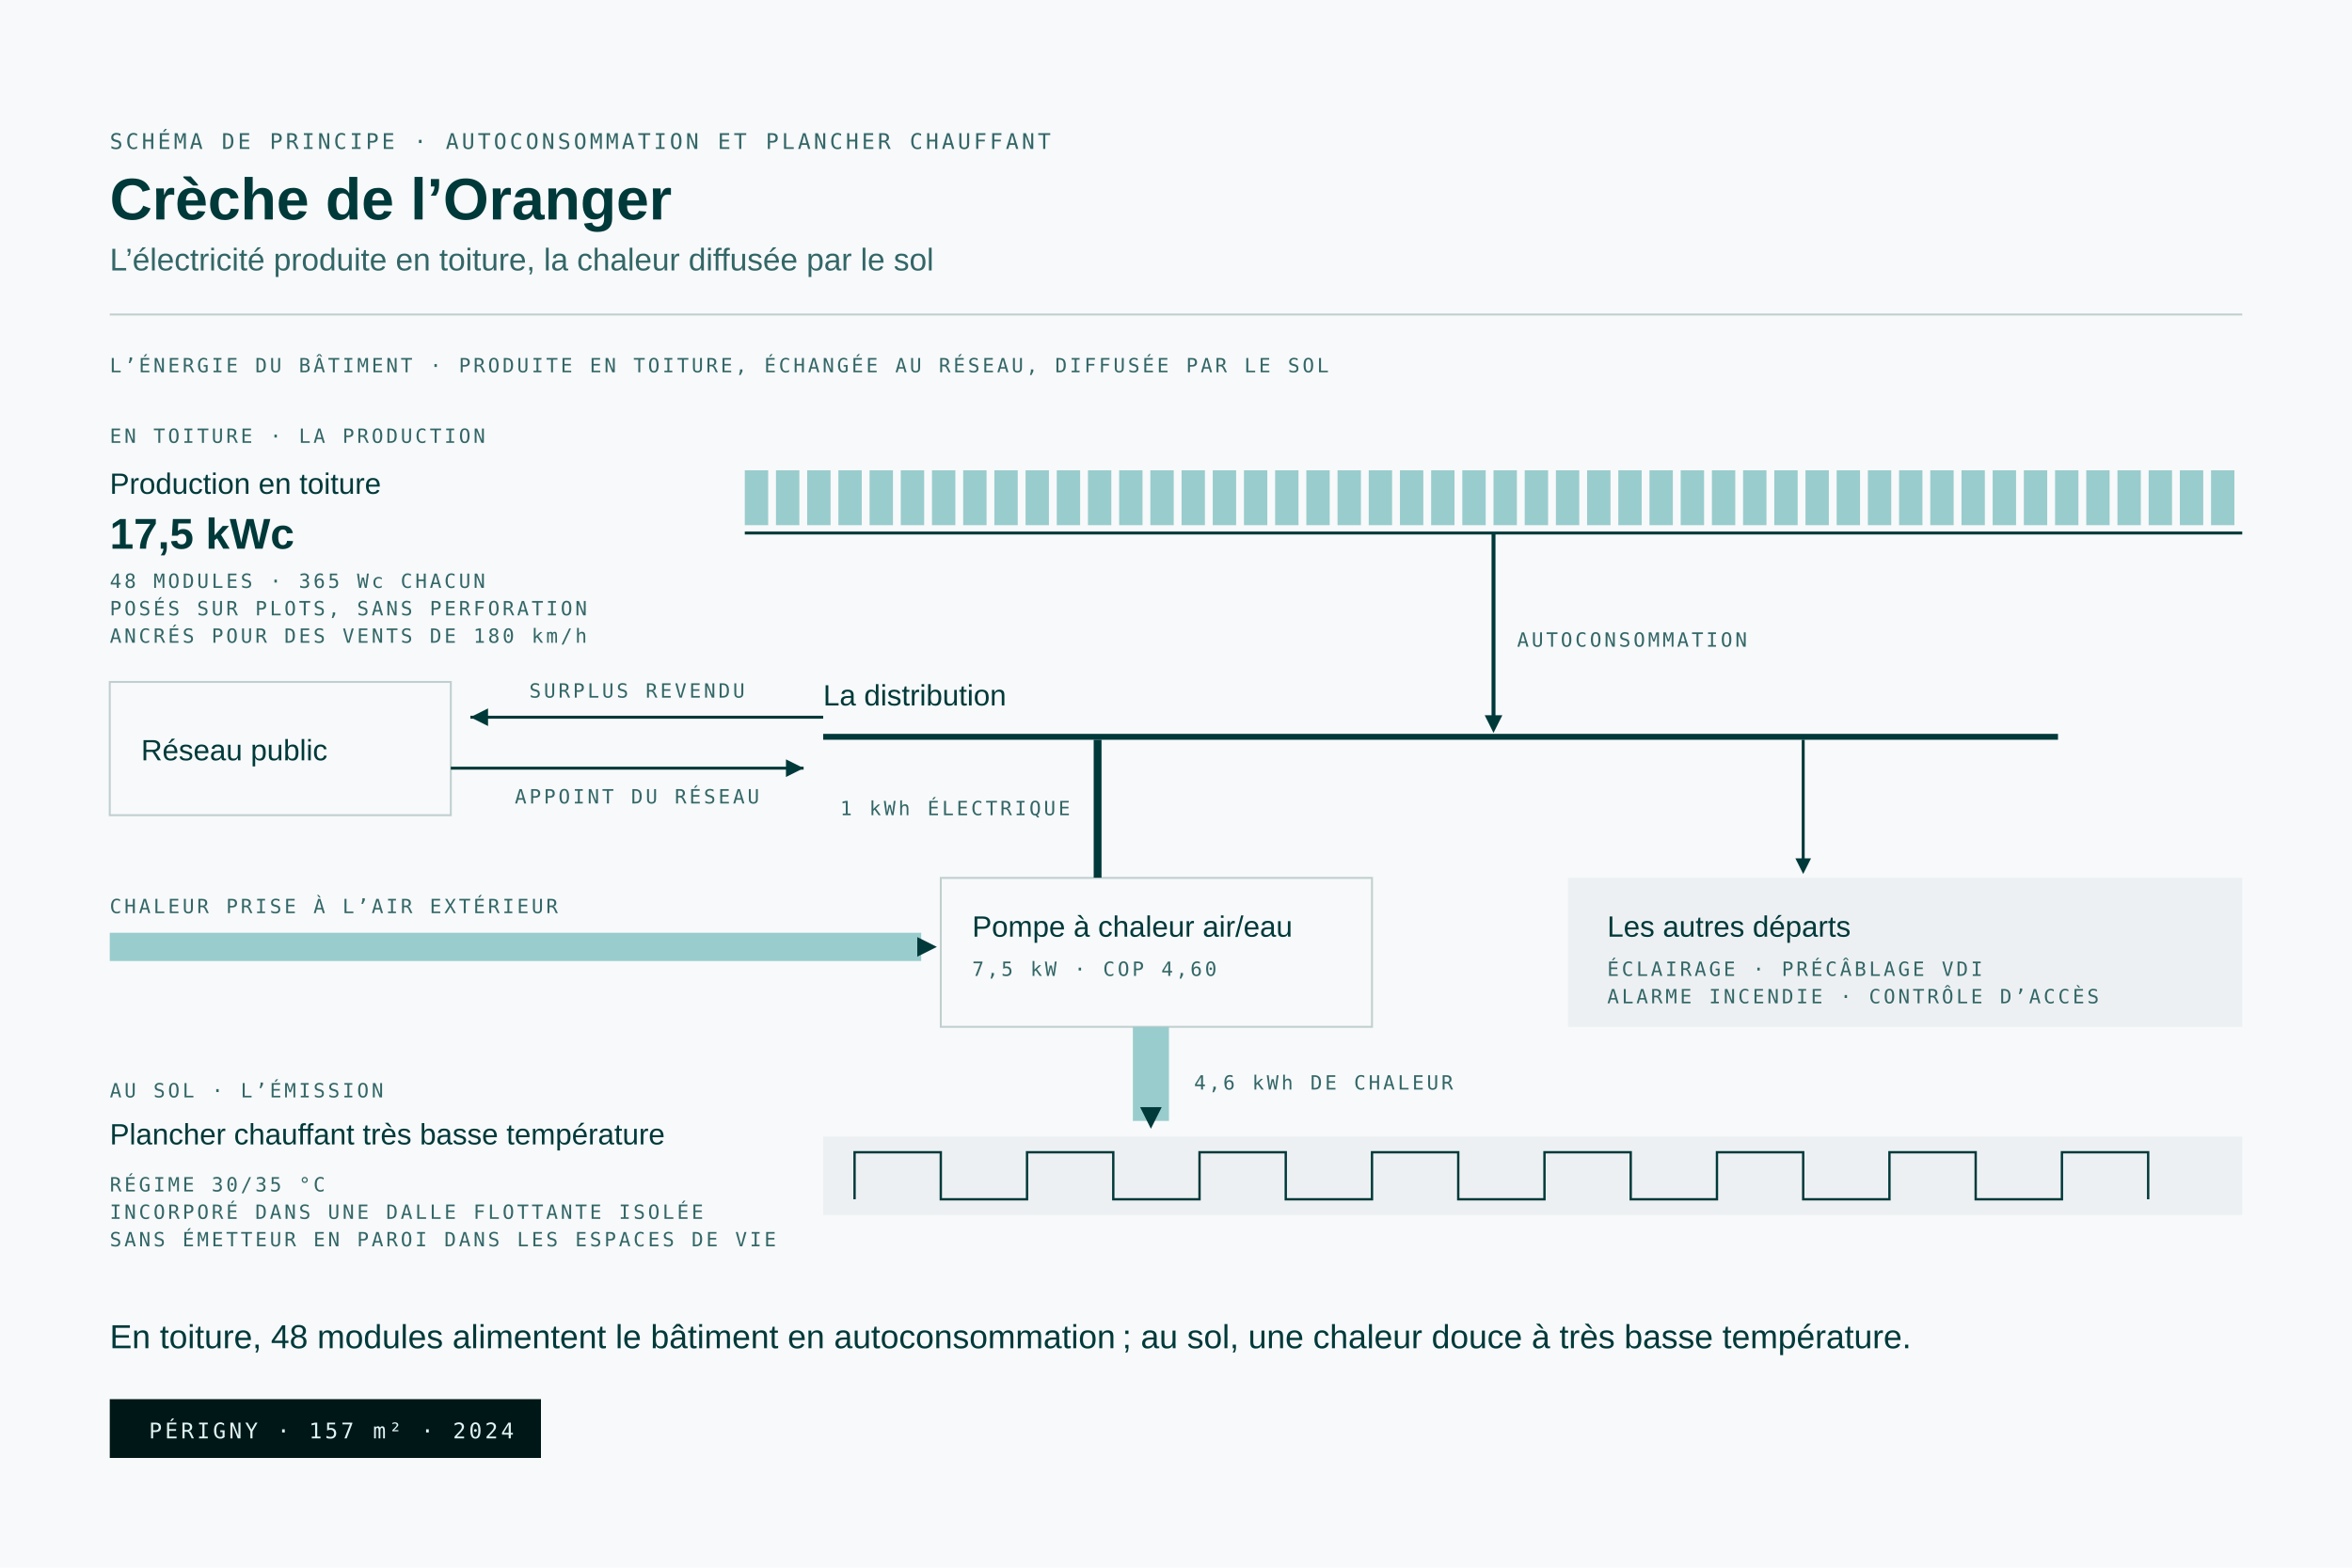
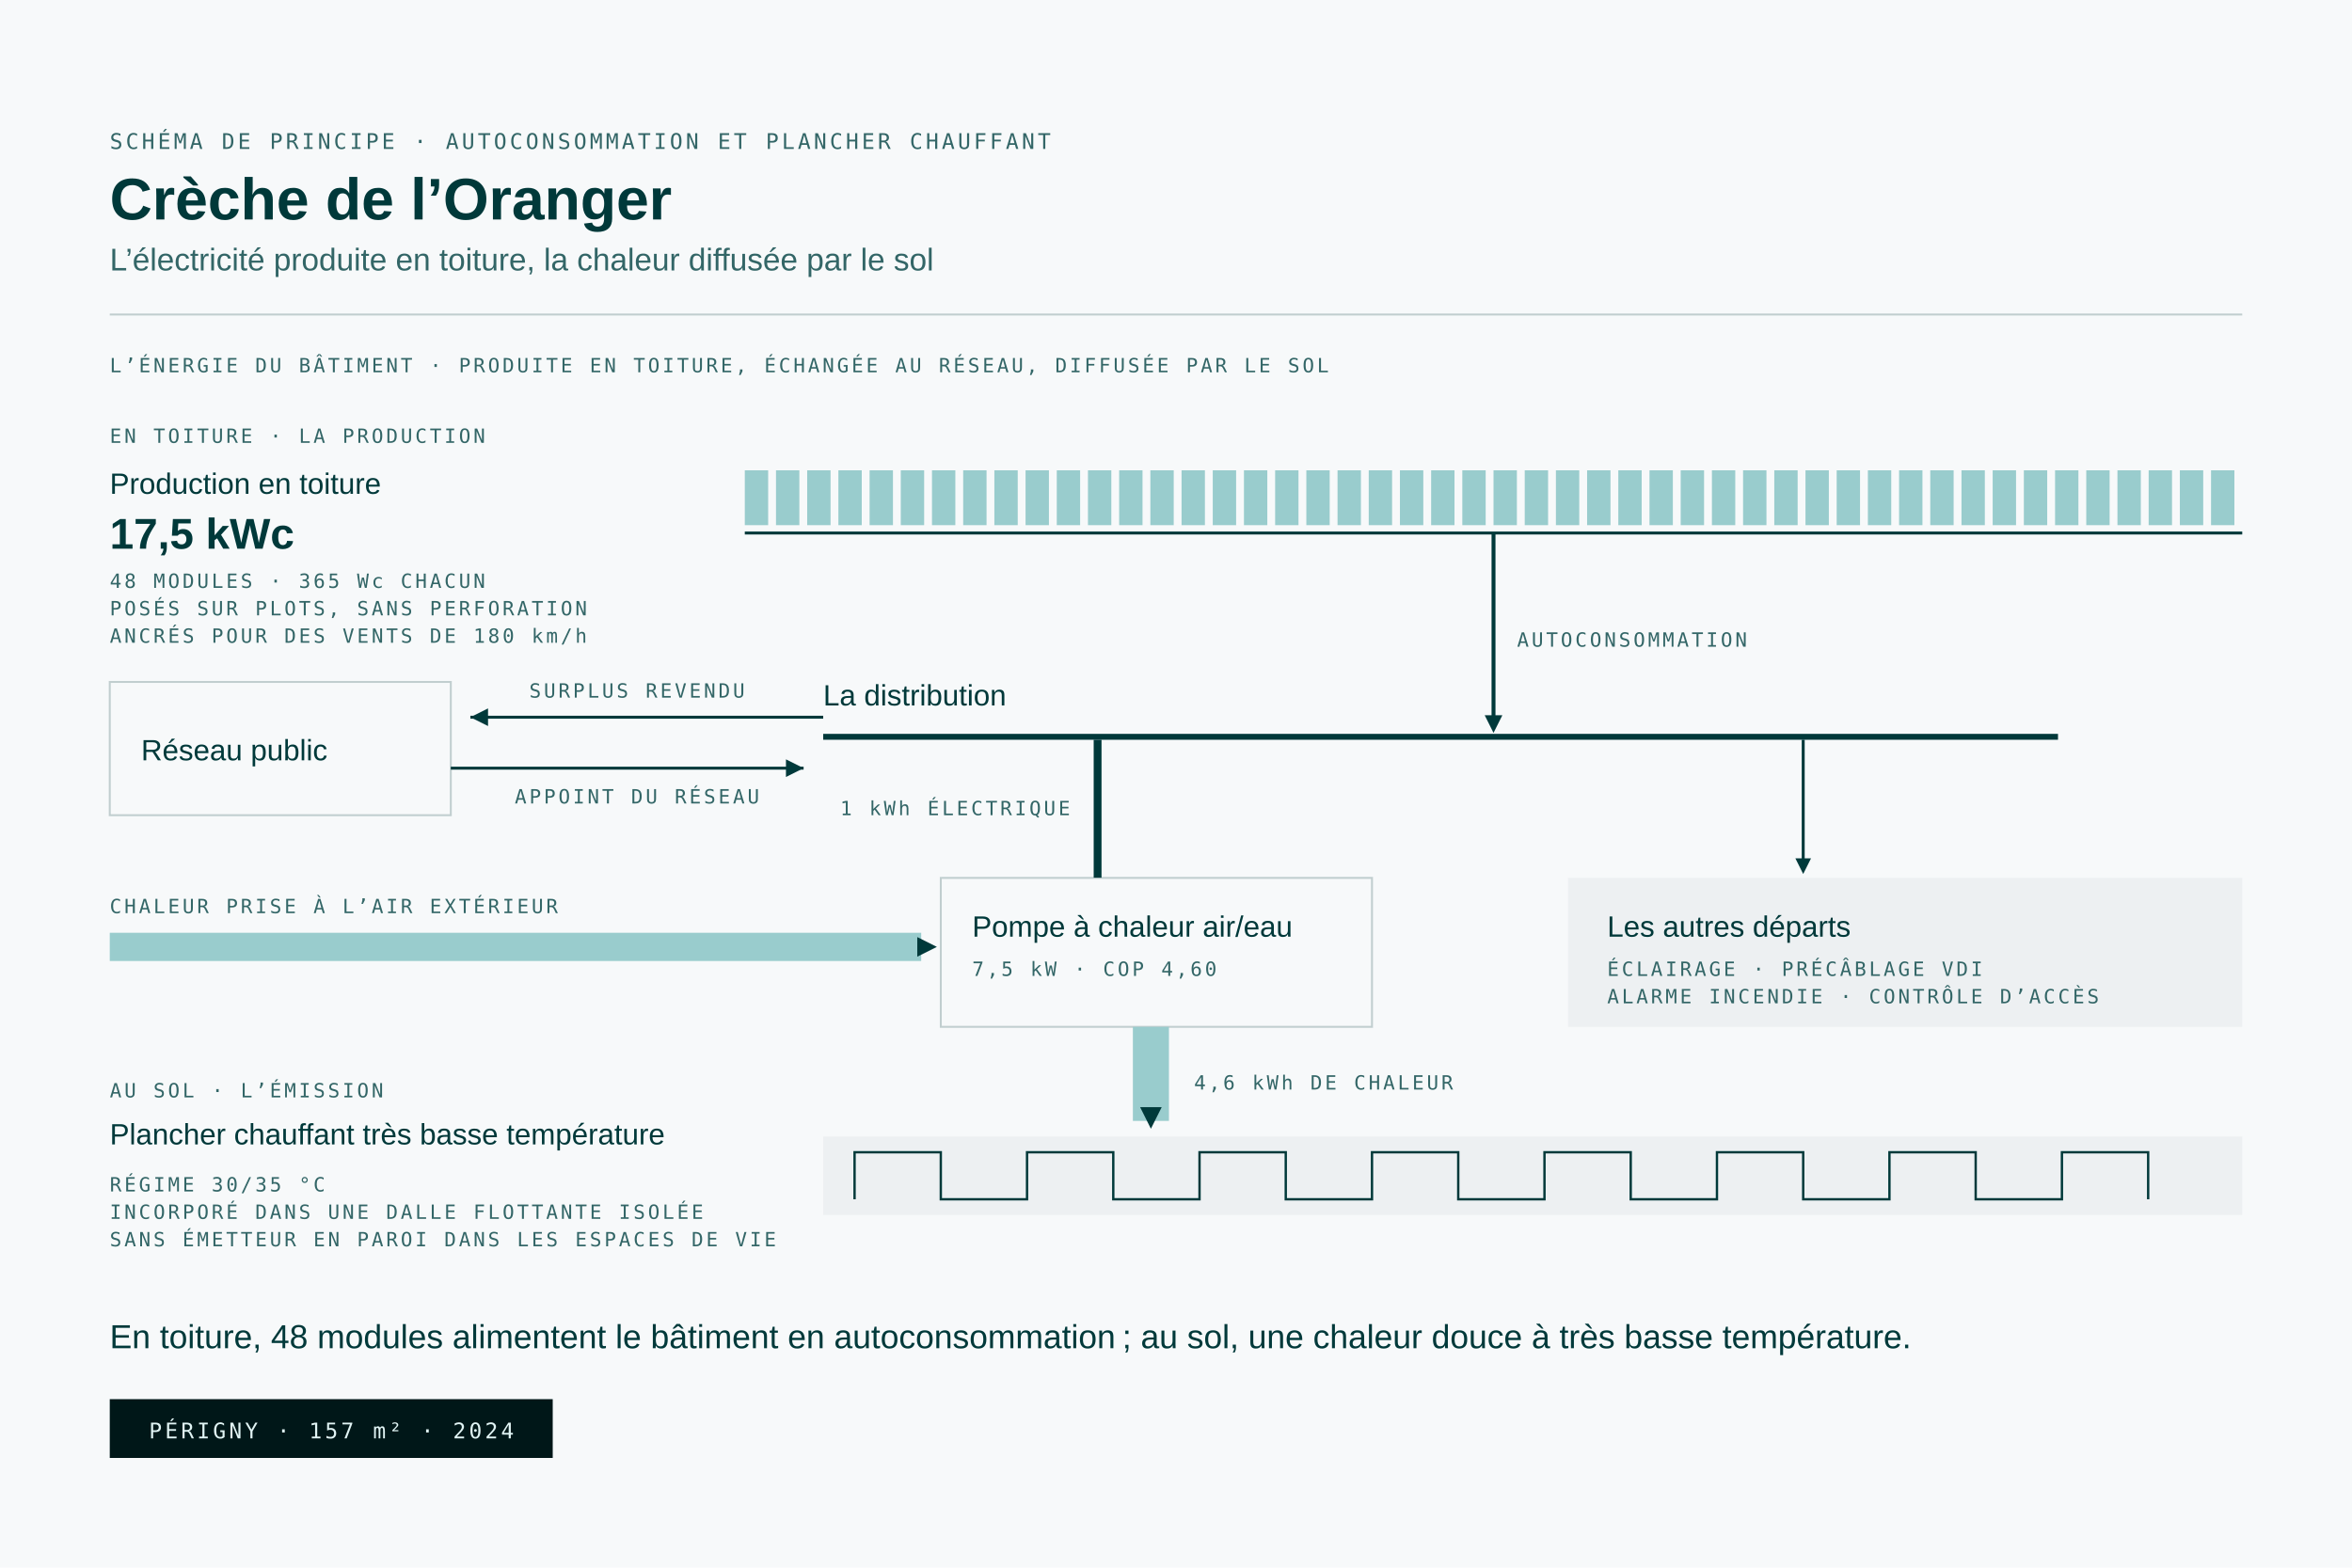
<svg xmlns="http://www.w3.org/2000/svg" viewBox="0 0 1200 800" preserveAspectRatio="xMidYMid meet" role="img" style="width:100%;height:auto;display:block" aria-label="Schéma de principe électrique de l’extension : en toiture, 48 modules photovoltaïques totalisant 17,5 kilowatts-crête alimentent la distribution du bâtiment en autoconsommation, le surplus étant revendu au réseau et l’appoint soutiré au même point ; parmi les départs, une pompe à chaleur air/eau de 7,5 kilowatts porte chaque kilowattheure électrique à 4,6 kilowattheures de chaleur (COP 4,60), le complément étant pris à l’air extérieur, et cette chaleur est diffusée au sol par un plancher chauffant à très basse température, au régime 30/35 degrés.">
  <style>
  .c-profond { fill: var(--color-profond, #001718); }
  .c-encre { fill: var(--color-encre, #00393A); }
  .c-pivot { fill: var(--color-pivot, #336667); }
  .c-clair { fill: var(--color-clair, #99CCCD); }
  .c-voile { fill: var(--color-voile, #E1F4F4); }
  .c-papier { fill: var(--color-papier, #F7F9FA); }
  .c-calcaire { fill: var(--color-calcaire, #EDF0F2); }
  .c-filet-1 { fill: var(--color-filet-1, #00393A38); }
  .c-filet-2 { fill: var(--color-filet-2, #00393A29); }
  .c-filet-3 { fill: var(--color-filet-3, #00393A1F); }
  .s-filet-1 { stroke: var(--color-filet-1, #00393A38); }
  .s-filet-2 { stroke: var(--color-filet-2, #00393A29); }
  .s-filet-3 { stroke: var(--color-filet-3, #00393A1F); }
  .s-encre { stroke: var(--color-encre, #00393A); }
  .s-clair { stroke: var(--color-clair, #99CCCD); }
  .t-sans { font-family: "Archivo Variable", Archivo, "Helvetica Neue", Arial, sans-serif; }
  .t-mono { font-family: "IBM Plex Mono", ui-monospace, monospace; }
</style>
  <rect x="0.00" y="0.00" width="1200.00" height="800.00" class="c-papier" fill="#F7F9FA" />
  <text x="56.00" y="76.00" class="t-mono c-pivot" fill="#336667" font-family="&quot;IBM Plex Mono&quot;, ui-monospace, monospace" font-size="11" font-weight="500" letter-spacing="1.54">SCHÉMA DE PRINCIPE · AUTOCONSOMMATION ET PLANCHER CHAUFFANT</text>
  <text x="56.00" y="112.00" class="t-sans c-encre" fill="#00393A" font-family="&quot;Archivo Variable&quot;, Archivo, &quot;Helvetica Neue&quot;, Arial, sans-serif" font-size="30" font-weight="700" font-variation-settings="'wdth' 112, 'wght' 700">Crèche de l’Oranger</text>
  <text x="56.00" y="138.00" class="t-sans c-pivot" fill="#336667" font-family="&quot;Archivo Variable&quot;, Archivo, &quot;Helvetica Neue&quot;, Arial, sans-serif" font-size="16" font-weight="400" font-variation-settings="'wdth' 100, 'wght' 400">L’électricité produite en toiture, la chaleur diffusée par le sol</text>
  <rect x="56.00" y="160.00" width="1088.00" height="1.00" class="c-filet-1" fill="#00393A38" />
  <text x="56.00" y="190.00" class="t-mono c-pivot" fill="#336667" font-family="&quot;IBM Plex Mono&quot;, ui-monospace, monospace" font-size="10" font-weight="500" letter-spacing="1.40">L’ÉNERGIE DU BÂTIMENT · PRODUITE EN TOITURE, ÉCHANGÉE AU RÉSEAU, DIFFUSÉE PAR LE SOL</text>
  <text x="56.00" y="226.00" class="t-mono c-pivot" fill="#336667" font-family="&quot;IBM Plex Mono&quot;, ui-monospace, monospace" font-size="10" font-weight="500" letter-spacing="1.40">EN TOITURE · LA PRODUCTION</text>
  <rect x="380.00" y="240.00" width="11.92" height="28.00" class="c-clair" fill="#99CCCD" />
  <rect x="395.92" y="240.00" width="11.92" height="28.00" class="c-clair" fill="#99CCCD" />
  <rect x="411.83" y="240.00" width="11.92" height="28.00" class="c-clair" fill="#99CCCD" />
  <rect x="427.75" y="240.00" width="11.92" height="28.00" class="c-clair" fill="#99CCCD" />
  <rect x="443.67" y="240.00" width="11.92" height="28.00" class="c-clair" fill="#99CCCD" />
  <rect x="459.58" y="240.00" width="11.92" height="28.00" class="c-clair" fill="#99CCCD" />
  <rect x="475.50" y="240.00" width="11.92" height="28.00" class="c-clair" fill="#99CCCD" />
  <rect x="491.42" y="240.00" width="11.92" height="28.00" class="c-clair" fill="#99CCCD" />
  <rect x="507.33" y="240.00" width="11.92" height="28.00" class="c-clair" fill="#99CCCD" />
  <rect x="523.25" y="240.00" width="11.92" height="28.00" class="c-clair" fill="#99CCCD" />
  <rect x="539.17" y="240.00" width="11.92" height="28.00" class="c-clair" fill="#99CCCD" />
  <rect x="555.08" y="240.00" width="11.92" height="28.00" class="c-clair" fill="#99CCCD" />
  <rect x="571.00" y="240.00" width="11.92" height="28.00" class="c-clair" fill="#99CCCD" />
  <rect x="586.92" y="240.00" width="11.92" height="28.00" class="c-clair" fill="#99CCCD" />
  <rect x="602.83" y="240.00" width="11.92" height="28.00" class="c-clair" fill="#99CCCD" />
  <rect x="618.75" y="240.00" width="11.92" height="28.00" class="c-clair" fill="#99CCCD" />
  <rect x="634.67" y="240.00" width="11.92" height="28.00" class="c-clair" fill="#99CCCD" />
  <rect x="650.58" y="240.00" width="11.92" height="28.00" class="c-clair" fill="#99CCCD" />
  <rect x="666.50" y="240.00" width="11.92" height="28.00" class="c-clair" fill="#99CCCD" />
  <rect x="682.42" y="240.00" width="11.92" height="28.00" class="c-clair" fill="#99CCCD" />
  <rect x="698.33" y="240.00" width="11.92" height="28.00" class="c-clair" fill="#99CCCD" />
  <rect x="714.25" y="240.00" width="11.92" height="28.00" class="c-clair" fill="#99CCCD" />
  <rect x="730.17" y="240.00" width="11.92" height="28.00" class="c-clair" fill="#99CCCD" />
  <rect x="746.08" y="240.00" width="11.92" height="28.00" class="c-clair" fill="#99CCCD" />
  <rect x="762.00" y="240.00" width="11.92" height="28.00" class="c-clair" fill="#99CCCD" />
  <rect x="777.92" y="240.00" width="11.92" height="28.00" class="c-clair" fill="#99CCCD" />
  <rect x="793.83" y="240.00" width="11.92" height="28.00" class="c-clair" fill="#99CCCD" />
  <rect x="809.75" y="240.00" width="11.92" height="28.00" class="c-clair" fill="#99CCCD" />
  <rect x="825.67" y="240.00" width="11.92" height="28.00" class="c-clair" fill="#99CCCD" />
  <rect x="841.58" y="240.00" width="11.92" height="28.00" class="c-clair" fill="#99CCCD" />
  <rect x="857.50" y="240.00" width="11.92" height="28.00" class="c-clair" fill="#99CCCD" />
  <rect x="873.42" y="240.00" width="11.92" height="28.00" class="c-clair" fill="#99CCCD" />
  <rect x="889.33" y="240.00" width="11.92" height="28.00" class="c-clair" fill="#99CCCD" />
  <rect x="905.25" y="240.00" width="11.92" height="28.00" class="c-clair" fill="#99CCCD" />
  <rect x="921.17" y="240.00" width="11.92" height="28.00" class="c-clair" fill="#99CCCD" />
  <rect x="937.08" y="240.00" width="11.92" height="28.00" class="c-clair" fill="#99CCCD" />
  <rect x="953.00" y="240.00" width="11.92" height="28.00" class="c-clair" fill="#99CCCD" />
  <rect x="968.92" y="240.00" width="11.92" height="28.00" class="c-clair" fill="#99CCCD" />
  <rect x="984.83" y="240.00" width="11.92" height="28.00" class="c-clair" fill="#99CCCD" />
  <rect x="1000.75" y="240.00" width="11.92" height="28.00" class="c-clair" fill="#99CCCD" />
  <rect x="1016.67" y="240.00" width="11.92" height="28.00" class="c-clair" fill="#99CCCD" />
  <rect x="1032.58" y="240.00" width="11.92" height="28.00" class="c-clair" fill="#99CCCD" />
  <rect x="1048.50" y="240.00" width="11.92" height="28.00" class="c-clair" fill="#99CCCD" />
  <rect x="1064.42" y="240.00" width="11.92" height="28.00" class="c-clair" fill="#99CCCD" />
  <rect x="1080.33" y="240.00" width="11.92" height="28.00" class="c-clair" fill="#99CCCD" />
  <rect x="1096.25" y="240.00" width="11.92" height="28.00" class="c-clair" fill="#99CCCD" />
  <rect x="1112.17" y="240.00" width="11.92" height="28.00" class="c-clair" fill="#99CCCD" />
  <rect x="1128.08" y="240.00" width="11.92" height="28.00" class="c-clair" fill="#99CCCD" />
  <path d="M 380.00 272.00 L 1144.00 272.00" fill="none" class="s-encre" stroke="#00393A" stroke-width="1.5" />
  <text x="56.00" y="252.00" class="t-sans c-encre" fill="#00393A" font-family="&quot;Archivo Variable&quot;, Archivo, &quot;Helvetica Neue&quot;, Arial, sans-serif" font-size="15" font-weight="400" font-variation-settings="'wdth' 100, 'wght' 400">Production en toiture</text>
  <text x="56.00" y="280.00" class="t-sans c-encre" fill="#00393A" font-family="&quot;Archivo Variable&quot;, Archivo, &quot;Helvetica Neue&quot;, Arial, sans-serif" font-size="22" font-weight="700" font-variation-settings="'wdth' 118, 'wght' 700" font-variant-numeric="tabular-nums">17,5 kWc</text>
  <text x="56.00" y="300.00" class="t-mono c-pivot" fill="#336667" font-family="&quot;IBM Plex Mono&quot;, ui-monospace, monospace" font-size="10" font-weight="500" letter-spacing="1.40">48 MODULES · 365 Wc CHACUN</text>
  <text x="56.00" y="314.00" class="t-mono c-pivot" fill="#336667" font-family="&quot;IBM Plex Mono&quot;, ui-monospace, monospace" font-size="10" font-weight="500" letter-spacing="1.40">POSÉS SUR PLOTS, SANS PERFORATION</text>
  <text x="56.00" y="328.00" class="t-mono c-pivot" fill="#336667" font-family="&quot;IBM Plex Mono&quot;, ui-monospace, monospace" font-size="10" font-weight="500" letter-spacing="1.40">ANCRÉS POUR DES VENTS DE 180 km/h</text>
  <path d="M 762.00 272.00 L 762.00 370.00" fill="none" class="s-encre" stroke="#00393A" stroke-width="2" />
  <path d="M 762.00 374.00 L 757.50 365.00 L 766.50 365.00 Z" class="c-encre" fill="#00393A" />
  <text x="774.00" y="330.00" class="t-mono c-pivot" fill="#336667" font-family="&quot;IBM Plex Mono&quot;, ui-monospace, monospace" font-size="10" font-weight="500" letter-spacing="1.40">AUTOCONSOMMATION</text>
  <path d="M 420.00 376.00 L 1050.00 376.00" fill="none" class="s-encre" stroke="#00393A" stroke-width="3" />
  <text x="420.00" y="360.00" class="t-sans c-encre" fill="#00393A" font-family="&quot;Archivo Variable&quot;, Archivo, &quot;Helvetica Neue&quot;, Arial, sans-serif" font-size="15" font-weight="400" font-variation-settings="'wdth' 100, 'wght' 400">La distribution</text>
  <rect x="56.00" y="348.00" width="174.00" height="68.00" class="c-papier s-filet-1" fill="#F7F9FA" stroke="#00393A38" stroke-width="1" />
  <text x="72.00" y="388.00" class="t-sans c-encre" fill="#00393A" font-family="&quot;Archivo Variable&quot;, Archivo, &quot;Helvetica Neue&quot;, Arial, sans-serif" font-size="15" font-weight="400" font-variation-settings="'wdth' 100, 'wght' 400">Réseau public</text>
  <path d="M 240.00 366.00 L 420.00 366.00" fill="none" class="s-encre" stroke="#00393A" stroke-width="1.5" />
  <path d="M 240.00 366.00 L 249.00 361.50 L 249.00 370.50 Z" class="c-encre" fill="#00393A" />
  <text x="325.00" y="356.00" class="t-mono c-pivot" fill="#336667" font-family="&quot;IBM Plex Mono&quot;, ui-monospace, monospace" font-size="10" font-weight="500" letter-spacing="1.40" text-anchor="middle">SURPLUS REVENDU</text>
  <path d="M 230.00 392.00 L 410.00 392.00" fill="none" class="s-encre" stroke="#00393A" stroke-width="1.5" />
  <path d="M 410.00 392.00 L 401.00 387.50 L 401.00 396.50 Z" class="c-encre" fill="#00393A" />
  <text x="325.00" y="410.00" class="t-mono c-pivot" fill="#336667" font-family="&quot;IBM Plex Mono&quot;, ui-monospace, monospace" font-size="10" font-weight="500" letter-spacing="1.40" text-anchor="middle">APPOINT DU RÉSEAU</text>
  <rect x="558.00" y="377.50" width="4.00" height="70.50" class="c-encre" fill="#00393A" />
  <text x="546.00" y="416.00" class="t-mono c-pivot" fill="#336667" font-family="&quot;IBM Plex Mono&quot;, ui-monospace, monospace" font-size="10" font-weight="500" letter-spacing="1.40" text-anchor="end">1 kWh ÉLECTRIQUE</text>
  <rect x="480.00" y="448.00" width="220.00" height="76.00" class="c-papier s-filet-1" fill="#F7F9FA" stroke="#00393A38" stroke-width="1" />
  <text x="496.00" y="478.00" class="t-sans c-encre" fill="#00393A" font-family="&quot;Archivo Variable&quot;, Archivo, &quot;Helvetica Neue&quot;, Arial, sans-serif" font-size="15" font-weight="400" font-variation-settings="'wdth' 100, 'wght' 400">Pompe à chaleur air/eau</text>
  <text x="496.00" y="498.00" class="t-mono c-pivot" fill="#336667" font-family="&quot;IBM Plex Mono&quot;, ui-monospace, monospace" font-size="10" font-weight="500" letter-spacing="1.40">7,5 kW · COP 4,60</text>
  <rect x="56.00" y="476.00" width="414.00" height="14.40" class="c-clair" fill="#99CCCD" />
  <path d="M 478.00 483.20 L 468.00 478.20 L 468.00 488.20 Z" class="c-encre" fill="#00393A" />
  <text x="56.00" y="466.00" class="t-mono c-pivot" fill="#336667" font-family="&quot;IBM Plex Mono&quot;, ui-monospace, monospace" font-size="10" font-weight="500" letter-spacing="1.40">CHALEUR PRISE À L’AIR EXTÉRIEUR</text>
  <rect x="578.00" y="524.00" width="18.40" height="48.00" class="c-clair" fill="#99CCCD" />
  <path d="M 587.20 576.00 L 581.70 565.00 L 592.70 565.00 Z" class="c-encre" fill="#00393A" />
  <text x="609.20" y="556.00" class="t-mono c-pivot" fill="#336667" font-family="&quot;IBM Plex Mono&quot;, ui-monospace, monospace" font-size="10" font-weight="500" letter-spacing="1.40">4,6 kWh DE CHALEUR</text>
  <path d="M 920.00 377.50 L 920.00 442.00" fill="none" class="s-encre" stroke="#00393A" stroke-width="1.5" />
  <path d="M 920.00 446.00 L 916.00 438.00 L 924.00 438.00 Z" class="c-encre" fill="#00393A" />
  <rect x="800.00" y="448.00" width="344.00" height="76.00" class="c-calcaire" fill="#EDF0F2" />
  <text x="820.00" y="478.00" class="t-sans c-encre" fill="#00393A" font-family="&quot;Archivo Variable&quot;, Archivo, &quot;Helvetica Neue&quot;, Arial, sans-serif" font-size="15" font-weight="400" font-variation-settings="'wdth' 100, 'wght' 400">Les autres départs</text>
  <text x="820.00" y="498.00" class="t-mono c-pivot" fill="#336667" font-family="&quot;IBM Plex Mono&quot;, ui-monospace, monospace" font-size="10" font-weight="500" letter-spacing="1.40">ÉCLAIRAGE · PRÉCÂBLAGE VDI</text>
  <text x="820.00" y="512.00" class="t-mono c-pivot" fill="#336667" font-family="&quot;IBM Plex Mono&quot;, ui-monospace, monospace" font-size="10" font-weight="500" letter-spacing="1.40">ALARME INCENDIE · CONTRÔLE D’ACCÈS</text>
  <text x="56.00" y="560.00" class="t-mono c-pivot" fill="#336667" font-family="&quot;IBM Plex Mono&quot;, ui-monospace, monospace" font-size="10" font-weight="500" letter-spacing="1.40">AU SOL · L’ÉMISSION</text>
  <text x="56.00" y="584.00" class="t-sans c-encre" fill="#00393A" font-family="&quot;Archivo Variable&quot;, Archivo, &quot;Helvetica Neue&quot;, Arial, sans-serif" font-size="15" font-weight="400" font-variation-settings="'wdth' 100, 'wght' 400">Plancher chauffant très basse température</text>
  <text x="56.00" y="608.00" class="t-mono c-pivot" fill="#336667" font-family="&quot;IBM Plex Mono&quot;, ui-monospace, monospace" font-size="10" font-weight="500" letter-spacing="1.40">RÉGIME 30/35 °C</text>
  <text x="56.00" y="622.00" class="t-mono c-pivot" fill="#336667" font-family="&quot;IBM Plex Mono&quot;, ui-monospace, monospace" font-size="10" font-weight="500" letter-spacing="1.40">INCORPORÉ DANS UNE DALLE FLOTTANTE ISOLÉE</text>
  <text x="56.00" y="636.00" class="t-mono c-pivot" fill="#336667" font-family="&quot;IBM Plex Mono&quot;, ui-monospace, monospace" font-size="10" font-weight="500" letter-spacing="1.40">SANS ÉMETTEUR EN PAROI DANS LES ESPACES DE VIE</text>
  <rect x="420.00" y="580.00" width="724.00" height="40.00" class="c-calcaire" fill="#EDF0F2" />
  <path d="M 436.00 612.00 L 436.00 588.00 L 480.00 588.00 L 480.00 612.00 L 524.00 612.00 L 524.00 588.00 L 568.00 588.00 L 568.00 612.00 L 612.00 612.00 L 612.00 588.00 L 656.00 588.00 L 656.00 612.00 L 700.00 612.00 L 700.00 588.00 L 744.00 588.00 L 744.00 612.00 L 788.00 612.00 L 788.00 588.00 L 832.00 588.00 L 832.00 612.00 L 876.00 612.00 L 876.00 588.00 L 920.00 588.00 L 920.00 612.00 L 964.00 612.00 L 964.00 588.00 L 1008.00 588.00 L 1008.00 612.00 L 1052.00 612.00 L 1052.00 588.00 L 1096.00 588.00 L 1096.00 612.00" fill="none" class="s-encre" stroke="#00393A" stroke-width="1.2" />
  <text x="56.00" y="688.00" class="t-sans c-encre" fill="#00393A" font-family="&quot;Archivo Variable&quot;, Archivo, &quot;Helvetica Neue&quot;, Arial, sans-serif" font-size="17" font-weight="400" font-variation-settings="'wdth' 100, 'wght' 400">En toiture, 48 modules alimentent le bâtiment en autoconsommation ; au sol, une chaleur douce à très basse température.</text>
-   <rect x="56.00" y="714.00" width="220.00" height="30.00" class="c-profond" fill="#001718" />
+   <rect x="56.00" y="714.00" width="226.00" height="30.00" class="c-profond" fill="#001718" />
  <text x="76.00" y="734.00" class="t-mono c-voile" fill="#E1F4F4" font-family="&quot;IBM Plex Mono&quot;, ui-monospace, monospace" font-size="11" font-weight="500" letter-spacing="1.54">PÉRIGNY · 157 m² · 2024</text>
</svg>
